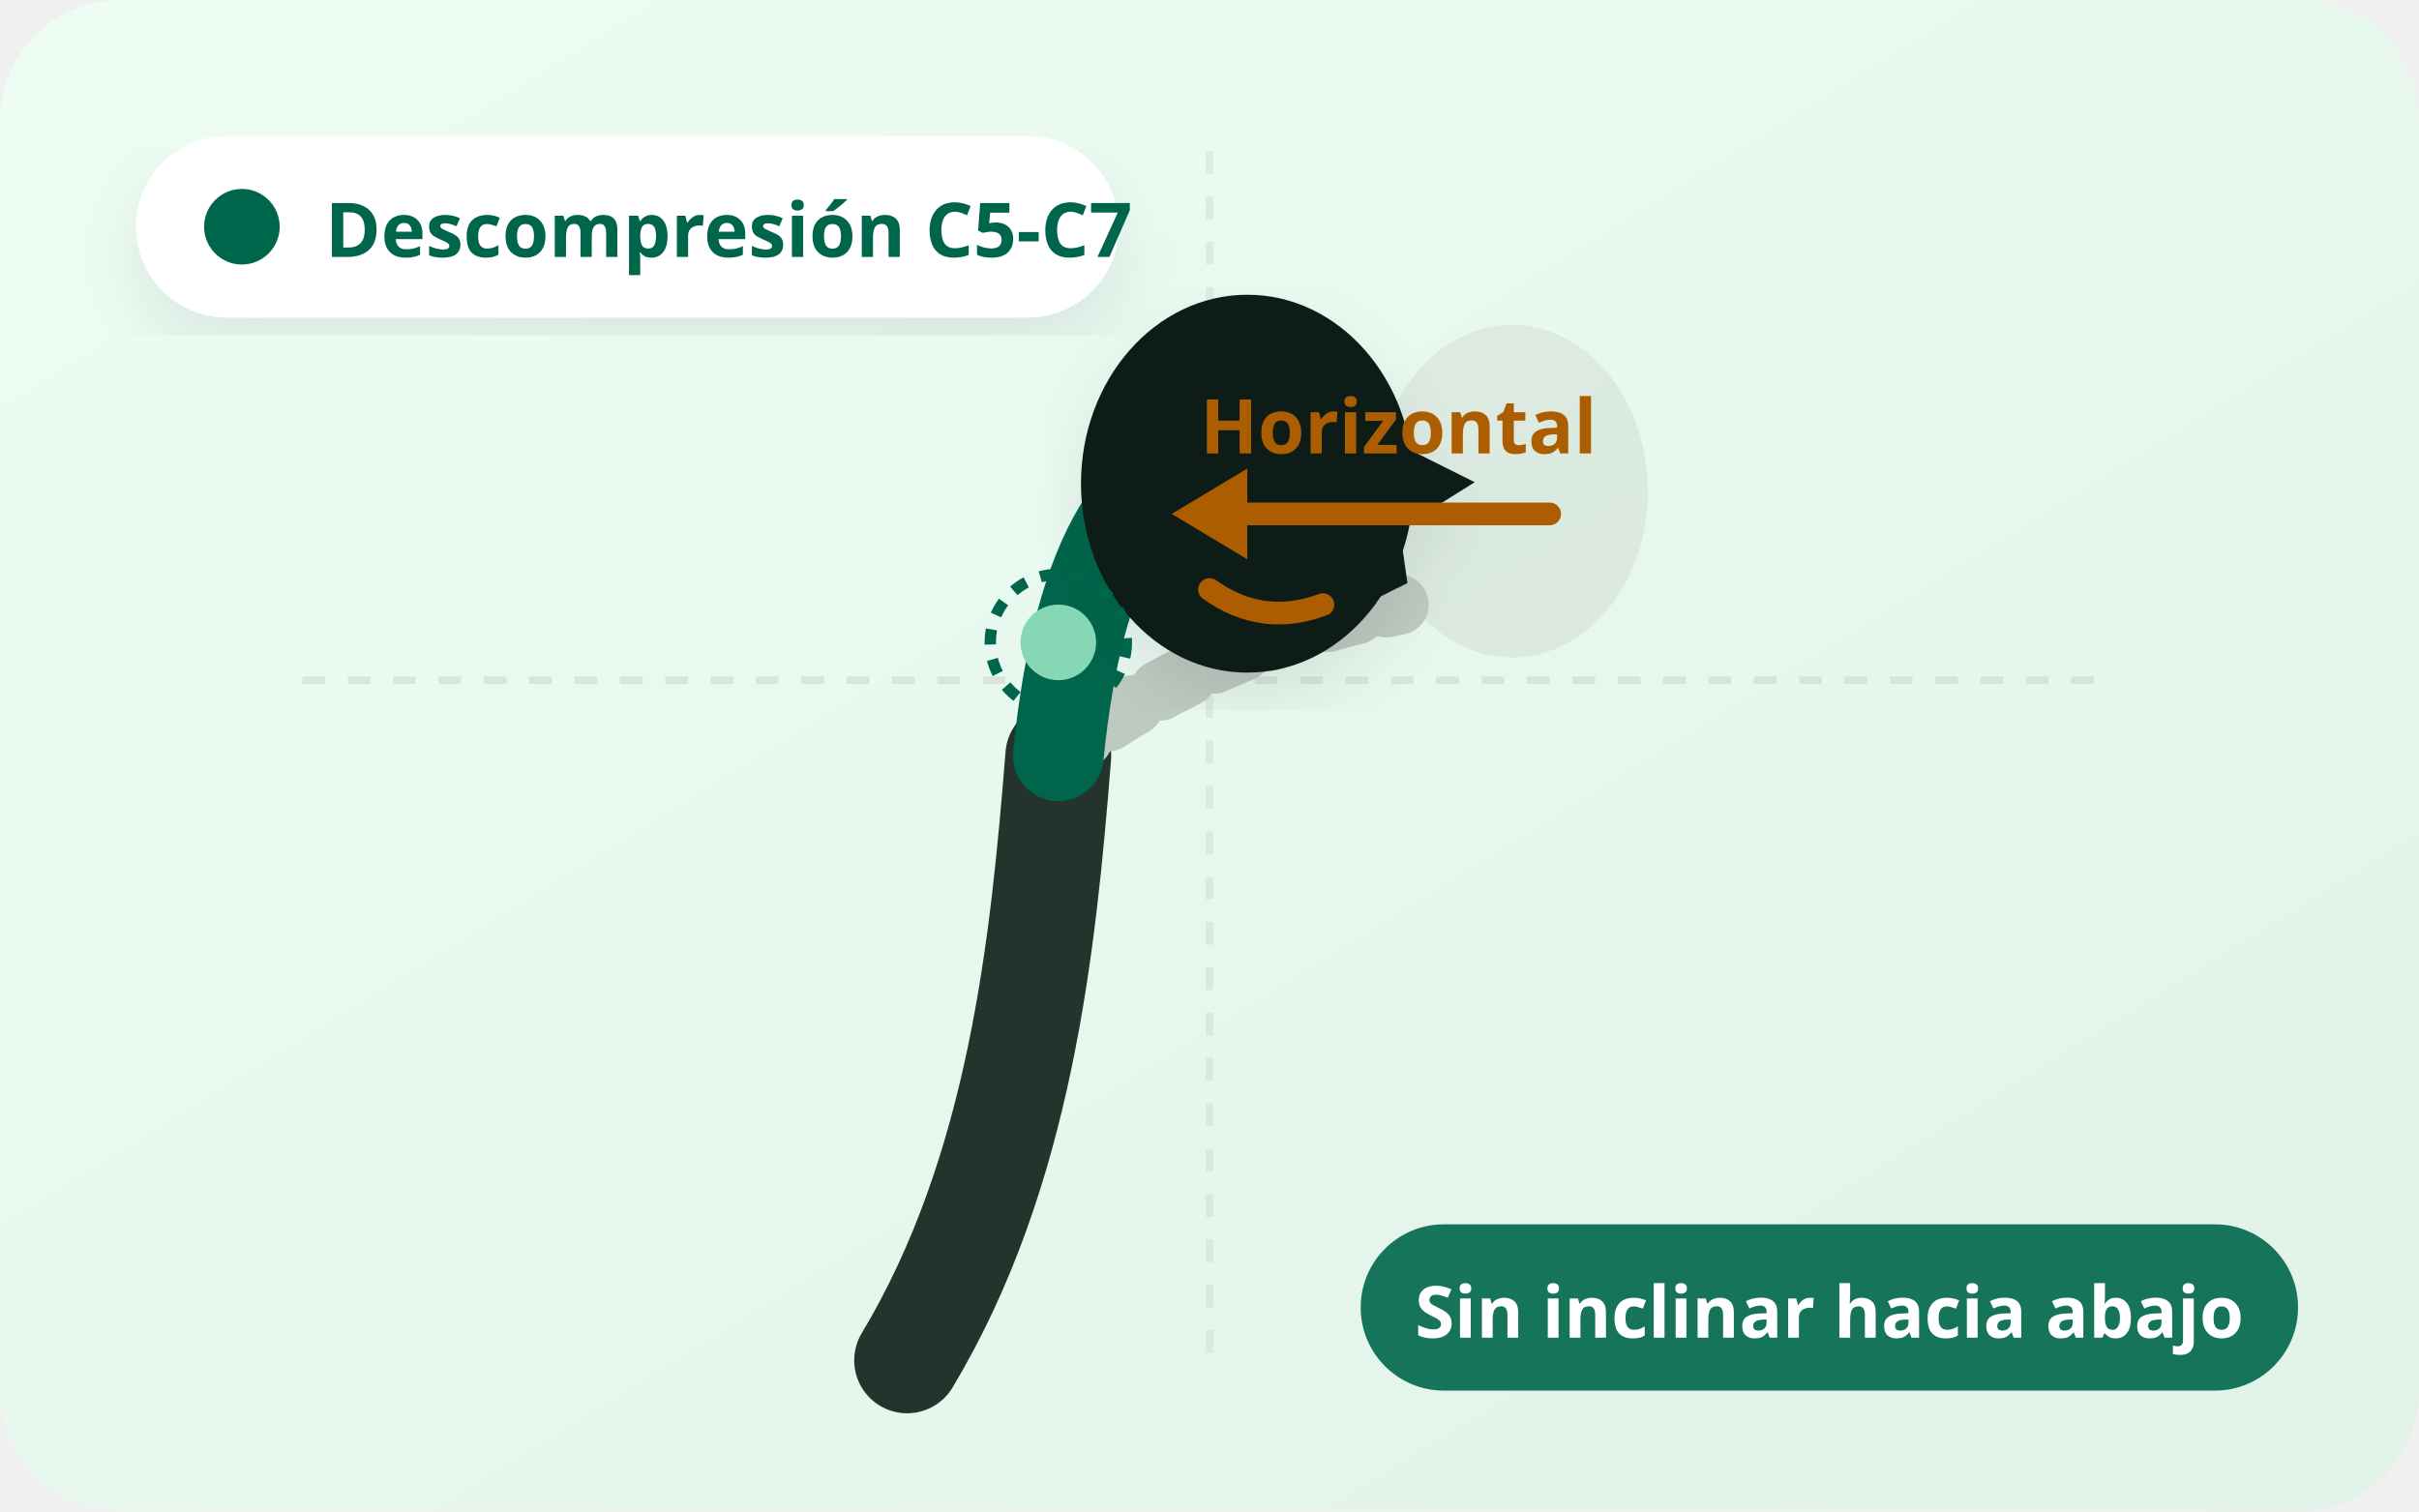
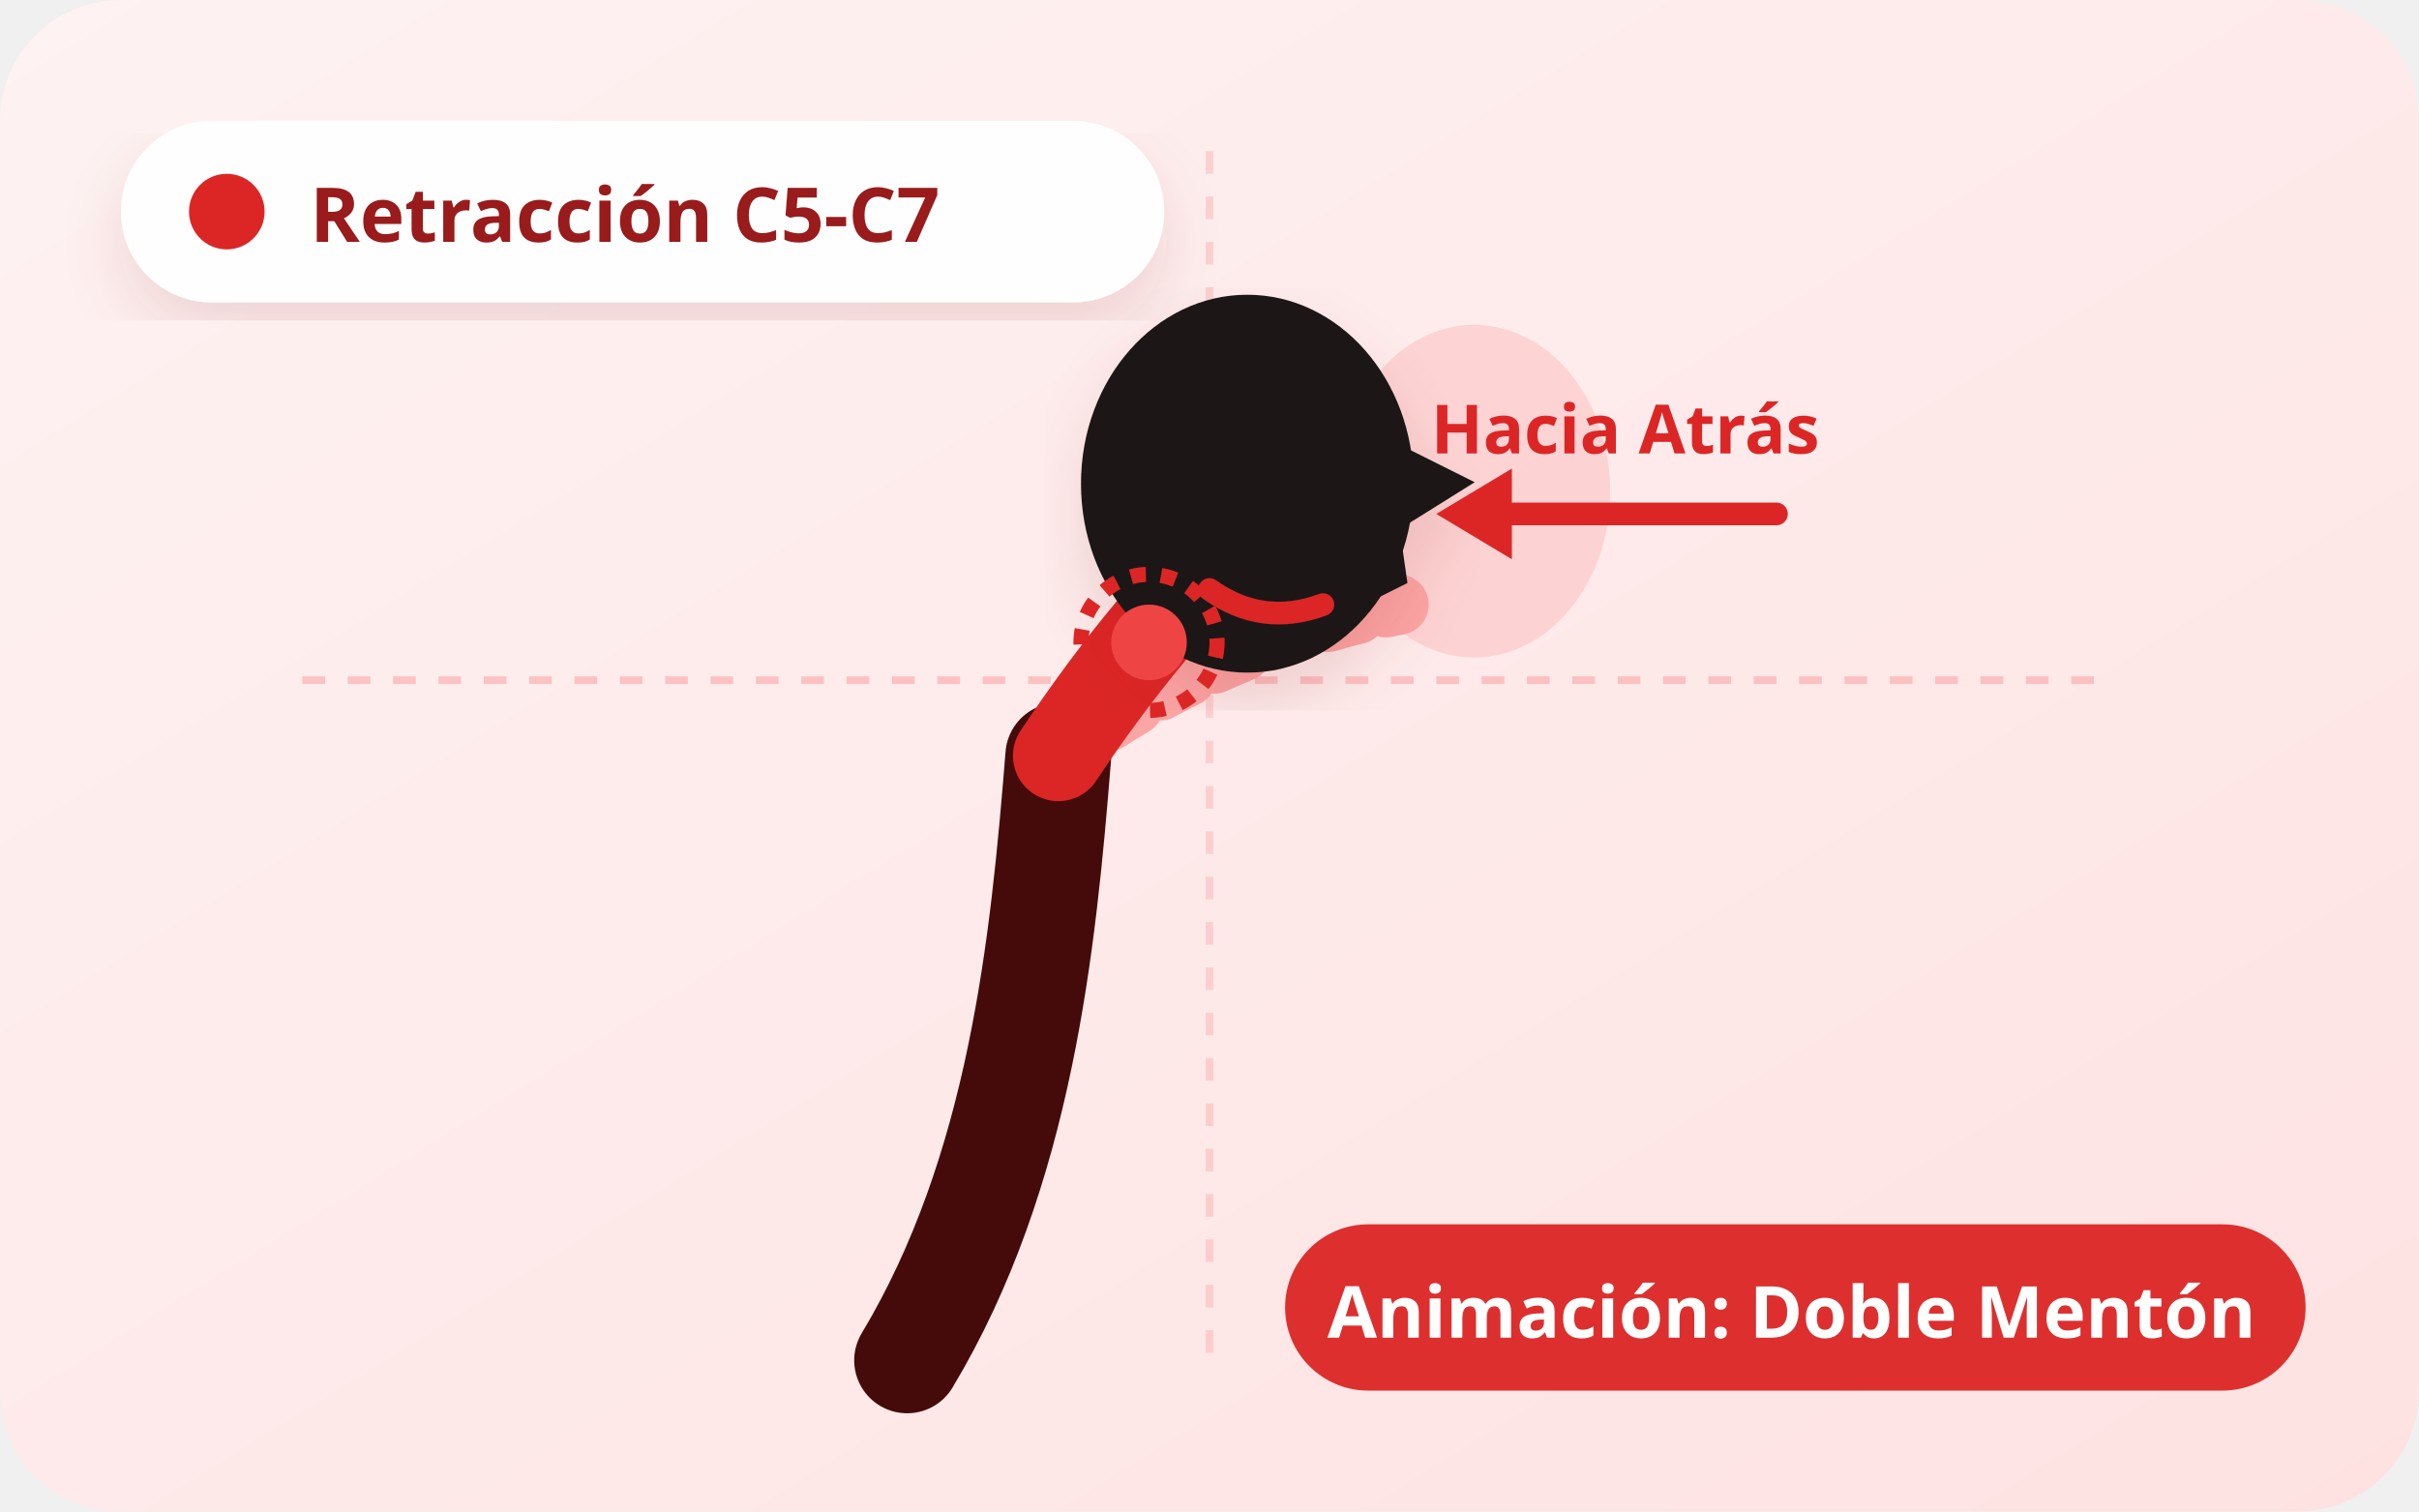
<svg xmlns="http://www.w3.org/2000/svg" viewBox="0 0 320 200" width="100%" height="100%">
  <defs>
-     <linearGradient id="bgGrad2" x1="0%" y1="0%" x2="100%" y2="100%">
-       <stop offset="0%" stop-color="#edfdf4" />
-       <stop offset="100%" stop-color="#e1f2e8" />
+     <linearGradient id="bgGradC2" x1="0%" y1="0%" x2="100%" y2="100%">
+       <stop offset="0%" stop-color="#fef2f2" />
+       <stop offset="100%" stop-color="#fee2e2" />
    </linearGradient>
-     <filter id="shadow2" x="-10%" y="-10%" width="120%" height="120%">
-       <feDropShadow dx="0" dy="4" stdDeviation="4" flood-color="#101e19" flood-opacity="0.08" />
+     <filter id="shadowC2" x="-10%" y="-10%" width="120%" height="120%">
+       <feDropShadow dx="0" dy="4" stdDeviation="4" flood-color="#7f1d1d" flood-opacity="0.12" />
    </filter>
  </defs>
-   <rect width="320" height="200" rx="16" fill="url(#bgGrad2)" />
-   <line x1="40" y1="90" x2="280" y2="90" stroke="#bec9c2" stroke-width="1" stroke-dasharray="3,3" opacity="0.4" />
-   <line x1="160" y1="20" x2="160" y2="180" stroke="#bec9c2" stroke-width="1" stroke-dasharray="3,3" opacity="0.3" />
-   <path d="M120 180 C135 155 138 125 140 100" fill="none" stroke="#25332d" stroke-width="14" stroke-linecap="round" />
-   <path d="M140 100 Q160 85 185 80" fill="none" stroke="#bec9c2" stroke-width="8" stroke-linecap="round" stroke-dasharray="4,4" />
-   <ellipse cx="200" cy="65" rx="18" ry="22" fill="#bec9c2" opacity="0.3" />
-   <path d="M140 100 Q142 80 148 70" fill="none" stroke="#00664b" stroke-width="12" stroke-linecap="round" />
-   <g transform="translate(145, 42)" filter="url(#shadow2)">
-     <ellipse cx="20" cy="22" rx="22" ry="25" fill="#101e19" />
-     <path d="M38 18 L46 22 L38 27 L39 34 L31 38" fill="none" stroke="#101e19" stroke-width="4" stroke-linecap="round" />
-     <path d="M30 38 Q22 41 15 36" fill="none" stroke="#ac5d00" stroke-width="3" stroke-linecap="round" />
+   <style>
+     @keyframes animChinTuck {
+       0%, 100% { transform: translateX(0px); }
+       50% { transform: translateX(-16px); }
+     }
+     @keyframes animArrowPulse {
+       0%, 100% { opacity: 0.4; transform: translateX(0px); }
+       50% { opacity: 1; transform: translateX(-6px); }
+     }
+     .head-retract {
+       animation: animChinTuck 3s ease-in-out infinite;
+     }
+     .arrow-retract {
+       animation: animArrowPulse 3s ease-in-out infinite;
+     }
+   </style>
+   <rect width="320" height="200" rx="16" fill="url(#bgGradC2)" />
+   <line x1="40" y1="90" x2="280" y2="90" stroke="#fca5a5" stroke-width="1" stroke-dasharray="3,3" opacity="0.6" />
+   <line x1="160" y1="20" x2="160" y2="180" stroke="#fca5a5" stroke-width="1" stroke-dasharray="3,3" opacity="0.4" />
+   <path d="M120 180 C135 155 138 125 140 100" fill="none" stroke="#450a0a" stroke-width="14" stroke-linecap="round" />
+   <path d="M140 100 Q160 85 185 80" fill="none" stroke="#fca5a5" stroke-width="8" stroke-linecap="round" stroke-dasharray="4,4" />
+   <ellipse cx="195" cy="65" rx="18" ry="22" fill="#fca5a5" opacity="0.35" />
+   <g class="head-retract">
+     <path d="M140 100 Q152 82 165 70" fill="none" stroke="#dc2626" stroke-width="12" stroke-linecap="round" />
+     <g transform="translate(145, 42)" filter="url(#shadowC2)">
+       <ellipse cx="20" cy="22" rx="22" ry="25" fill="#1c1917" />
+       <path d="M38 18 L46 22 L38 27 L39 34 L31 38" fill="none" stroke="#1c1917" stroke-width="4" stroke-linecap="round" />
+       <path d="M30 38 Q22 41 15 36" fill="none" stroke="#dc2626" stroke-width="3" stroke-linecap="round" />
+     </g>
+     <circle cx="152" cy="85" r="5" fill="#ef4444" />
+     <circle cx="152" cy="85" r="9" fill="none" stroke="#dc2626" stroke-width="2" stroke-dasharray="2,2" />
  </g>
-   <g transform="translate(130, 48)">
-     <line x1="75" y1="20" x2="35" y2="20" stroke="#ac5d00" stroke-width="3" stroke-linecap="round" />
-     <polygon points="35,14 25,20 35,26" fill="#ac5d00" />
-     <text x="55" y="12" font-family="'Plus Jakarta Sans', sans-serif" font-size="10" font-weight="700" fill="#ac5d00" text-anchor="middle">Horizontal</text>
+   <g class="arrow-retract" transform="translate(190, 48)">
+     <line x1="45" y1="20" x2="10" y2="20" stroke="#dc2626" stroke-width="3" stroke-linecap="round" />
+     <polygon points="10,14 0,20 10,26" fill="#dc2626" />
+     <text x="25" y="12" font-family="'Plus Jakarta Sans', sans-serif" font-size="9" font-weight="700" fill="#dc2626" text-anchor="middle">Hacia Atrás</text>
  </g>
-   <circle cx="140" cy="85" r="5" fill="#85d7b5" />
-   <circle cx="140" cy="85" r="9" fill="none" stroke="#00664b" stroke-width="1.5" stroke-dasharray="2,2" />
-   <g transform="translate(18, 18)">
-     <rect width="130" height="24" rx="12" fill="#ffffff" opacity="0.95" filter="url(#shadow2)" />
-     <circle cx="14" cy="12" r="5" fill="#00664b" />
-     <text x="25" y="16" font-family="'Plus Jakarta Sans', sans-serif" font-size="10" font-weight="700" fill="#00664b">Descompresión C5-C7</text>
+   <g transform="translate(16, 16)">
+     <rect width="138" height="24" rx="12" fill="#ffffff" opacity="0.96" filter="url(#shadowC2)" />
+     <circle cx="14" cy="12" r="5" fill="#dc2626" />
+     <text x="25" y="16" font-family="'Plus Jakarta Sans', sans-serif" font-size="10" font-weight="700" fill="#991b1b">Retracción C5-C7</text>
  </g>
-   <g transform="translate(180, 162)">
-     <rect width="124" height="22" rx="11" fill="#00664b" opacity="0.9" />
-     <text x="62" y="15" font-family="'Plus Jakarta Sans', sans-serif" font-size="9.5" font-weight="700" fill="#ffffff" text-anchor="middle">Sin inclinar hacia abajo</text>
+   <g transform="translate(170, 162)">
+     <rect width="135" height="22" rx="11" fill="#dc2626" opacity="0.95" />
+     <text x="67" y="15" font-family="'Plus Jakarta Sans', sans-serif" font-size="9.5" font-weight="700" fill="#ffffff" text-anchor="middle">Animación: Doble Mentón</text>
  </g>
</svg>
